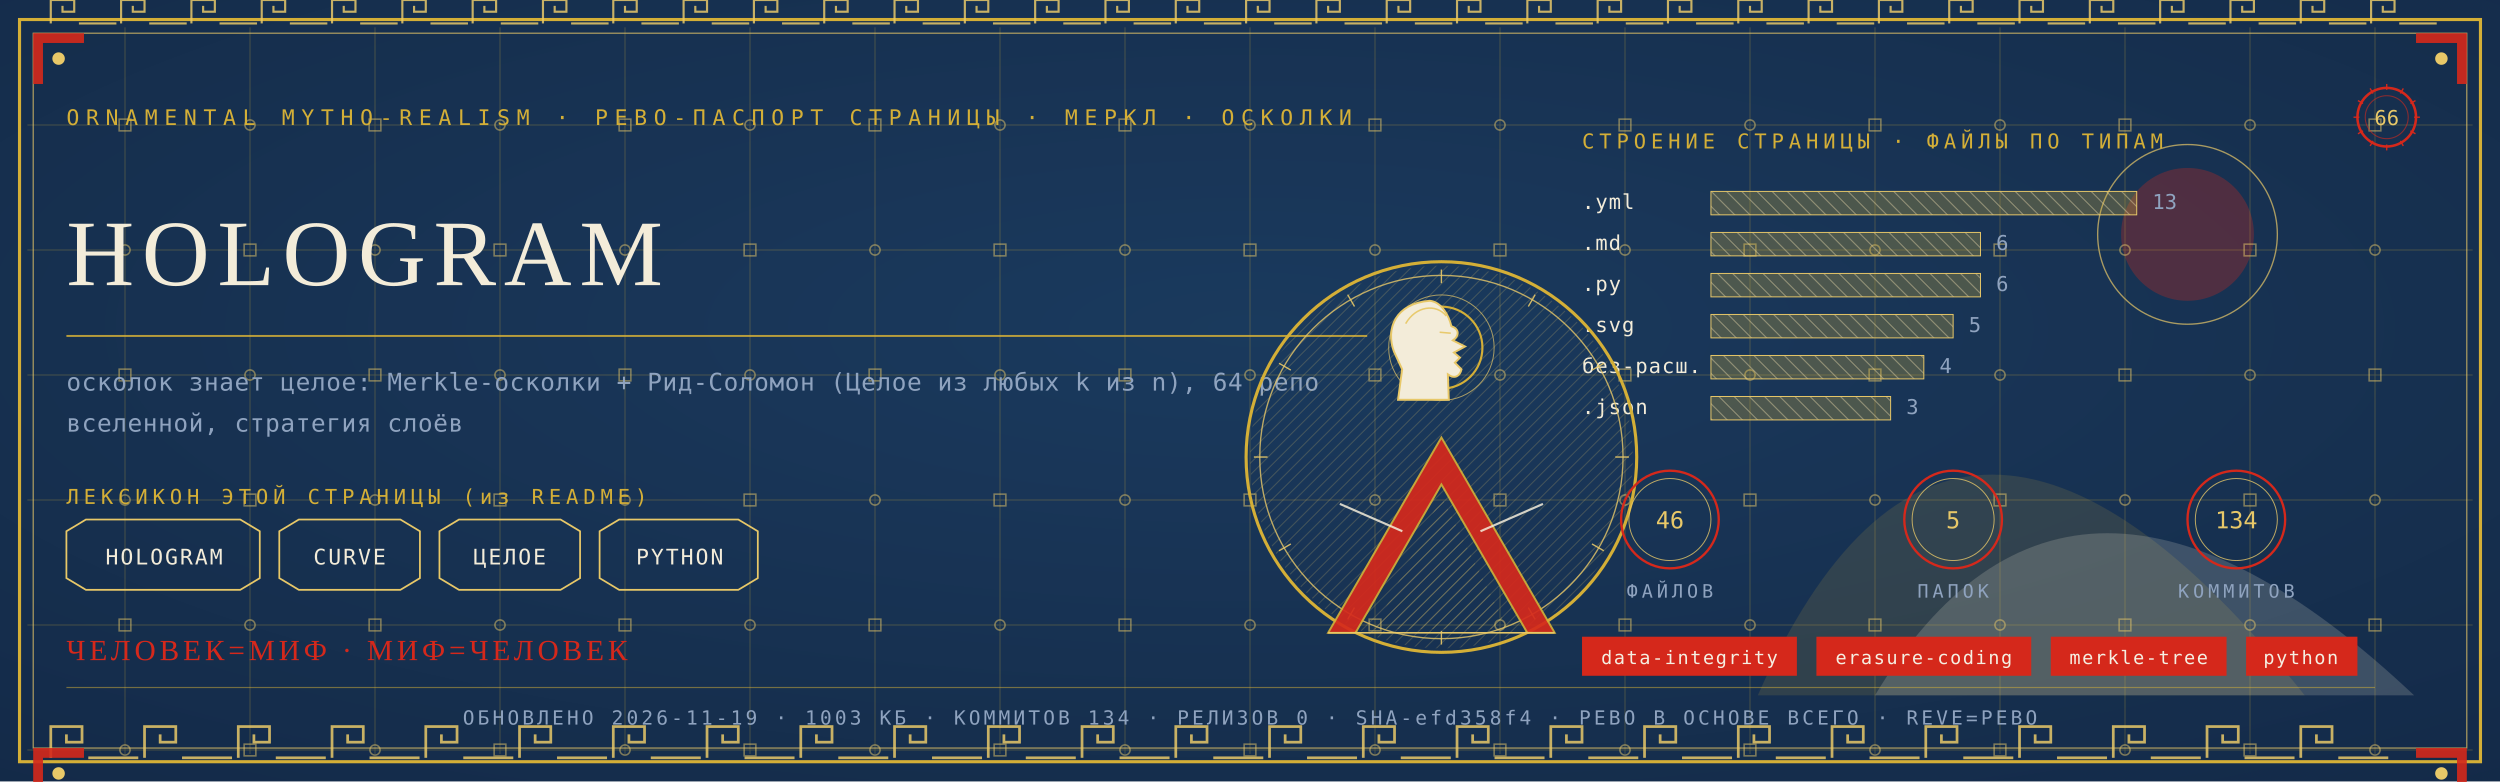
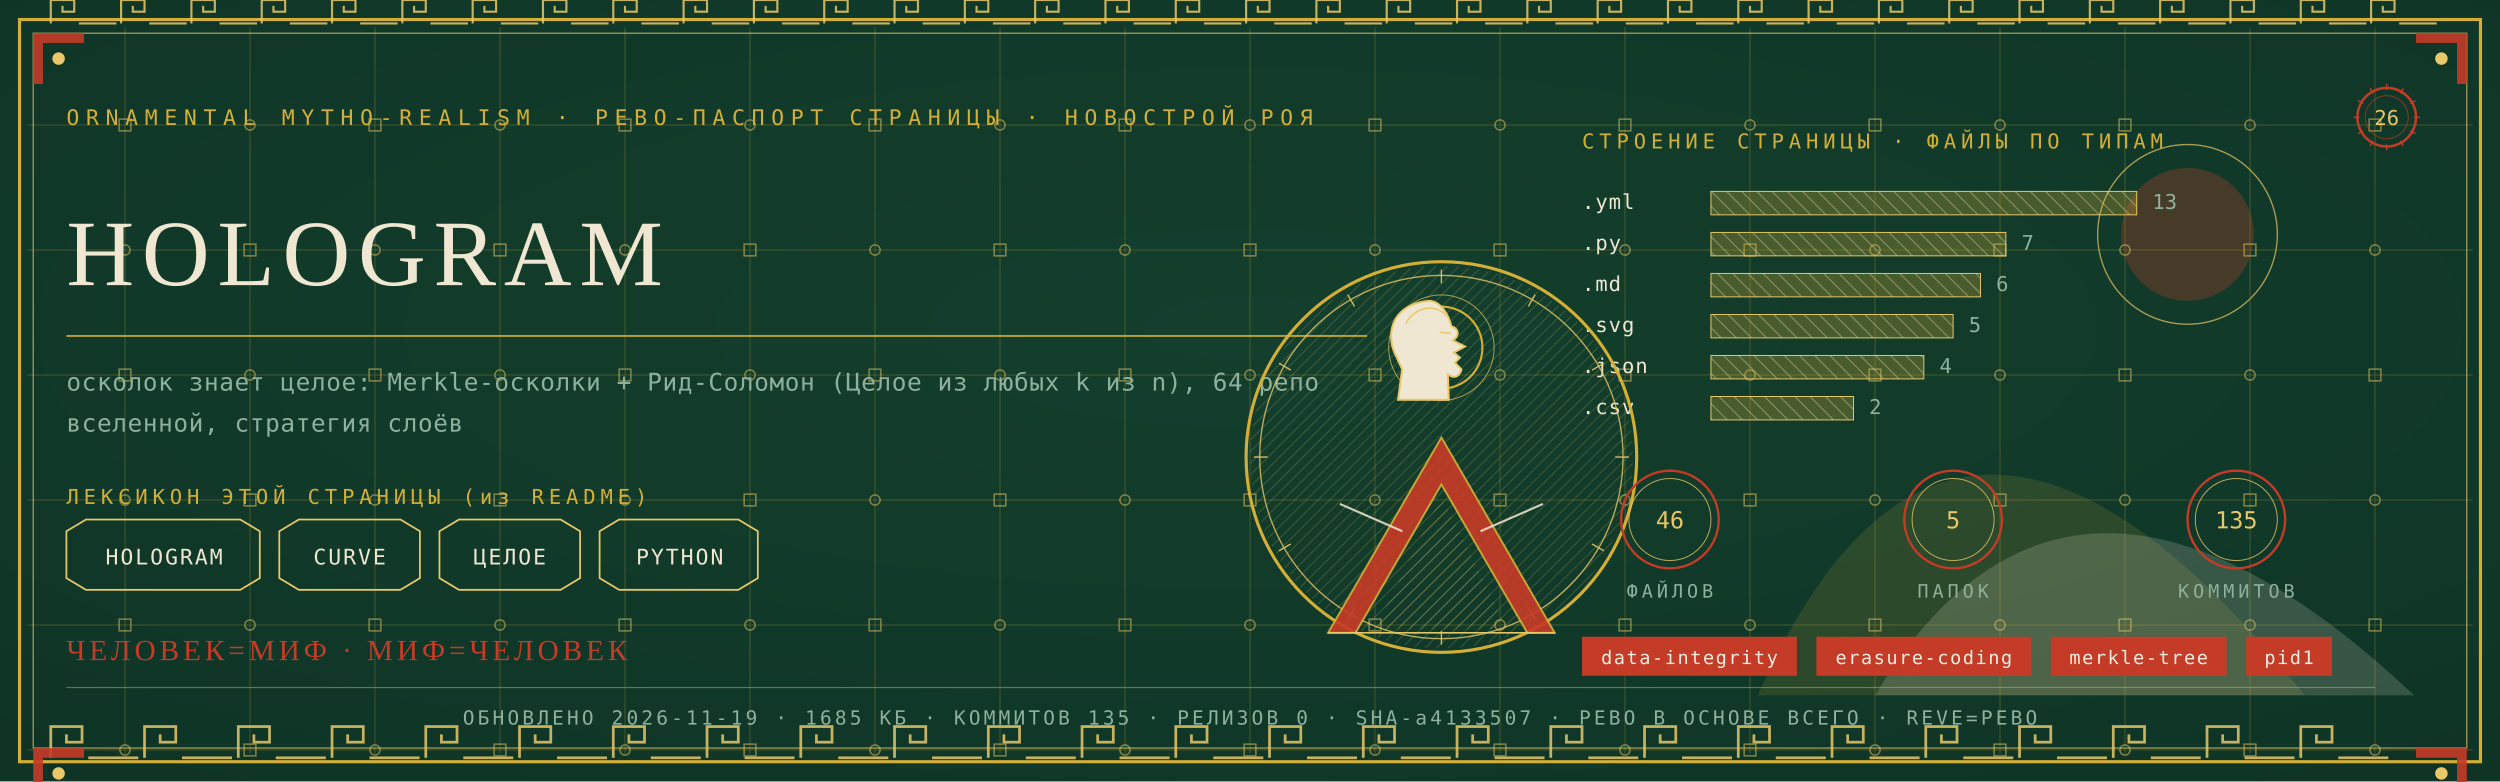
<svg xmlns="http://www.w3.org/2000/svg" viewBox="0 0 1280 400" width="1280" height="400">
  <defs>
-     <radialGradient id="rp66" cx="0.5" cy="0.42" r="1.1">
-       <stop offset="0" stop-color="#1B3B5F" />
-       <stop offset="1" stop-color="#10243E" />
+     <radialGradient id="rp26" cx="0.5" cy="0.42" r="1.1">
+       <stop offset="0" stop-color="#14402E" />
+       <stop offset="1" stop-color="#0C2E21" />
    </radialGradient>
    <pattern id="hatchm" width="4.2" height="4.2" patternUnits="userSpaceOnUse" patternTransform="rotate(45)">
      <rect width="4.2" height="4.2" fill="none" />
      <line x1="0" y1="0" x2="0" y2="4.2" stroke="#E8C868" stroke-width="0.5" />
    </pattern>
    <pattern id="hatchv" width="5.5" height="5.5" patternUnits="userSpaceOnUse" patternTransform="rotate(-45)">
      <rect width="5.5" height="5.5" fill="none" />
-       <line x1="0" y1="0" x2="0" y2="5.5" stroke="#F3ECD9" stroke-width="0.5" />
+       <line x1="0" y1="0" x2="0" y2="5.5" stroke="#EFE7D2" stroke-width="0.5" />
    </pattern>
  </defs>
-   <rect width="1280" height="400" fill="#10243E" />
-   <rect width="1280" height="400" fill="url(#rp66)" opacity="0.94" />
+   <rect width="1280" height="400" fill="#0C2E21" />
+   <rect width="1280" height="400" fill="url(#rp26)" opacity="0.94" />
  <path d="M 900 356 Q 1000 130 1180 356 Z" fill="#D4AF37" opacity="0.14" />
-   <path d="M 960 356 Q 1060 190 1236 356 Z" fill="#F3ECD9" opacity="0.18" />
-   <circle cx="1120" cy="120" r="34" fill="#D5281B" opacity="0.30" />
+   <path d="M 960 356 Q 1060 190 1236 356 Z" fill="#EFE7D2" opacity="0.18" />
+   <circle cx="1120" cy="120" r="34" fill="#C43B27" opacity="0.30" />
  <circle cx="1120" cy="120" r="46" fill="none" stroke="#E8C868" stroke-width="0.7" opacity="0.7" />
  <g stroke="#D4AF37" stroke-width="0.45" opacity="0.30">
    <line x1="64" y1="14" x2="64" y2="386" />
    <line x1="128" y1="14" x2="128" y2="386" />
    <line x1="192" y1="14" x2="192" y2="386" />
    <line x1="256" y1="14" x2="256" y2="386" />
    <line x1="320" y1="14" x2="320" y2="386" />
    <line x1="384" y1="14" x2="384" y2="386" />
    <line x1="448" y1="14" x2="448" y2="386" />
    <line x1="512" y1="14" x2="512" y2="386" />
    <line x1="576" y1="14" x2="576" y2="386" />
    <line x1="640" y1="14" x2="640" y2="386" />
    <line x1="704" y1="14" x2="704" y2="386" />
    <line x1="768" y1="14" x2="768" y2="386" />
    <line x1="832" y1="14" x2="832" y2="386" />
    <line x1="896" y1="14" x2="896" y2="386" />
    <line x1="960" y1="14" x2="960" y2="386" />
    <line x1="1024" y1="14" x2="1024" y2="386" />
    <line x1="1088" y1="14" x2="1088" y2="386" />
    <line x1="1152" y1="14" x2="1152" y2="386" />
    <line x1="1216" y1="14" x2="1216" y2="386" />
    <line x1="14" y1="64" x2="1266" y2="64" />
    <line x1="14" y1="128" x2="1266" y2="128" />
    <line x1="14" y1="192" x2="1266" y2="192" />
    <line x1="14" y1="256" x2="1266" y2="256" />
    <line x1="14" y1="320" x2="1266" y2="320" />
    <line x1="14" y1="384" x2="1266" y2="384" />
  </g>
  <g fill="none" stroke="#E8C868" stroke-width="0.8" opacity="0.5">
    <rect x="61" y="61" width="6" height="6" />
    <circle cx="64" cy="128" r="2.6" />
    <rect x="61" y="189" width="6" height="6" />
    <circle cx="64" cy="256" r="2.6" />
    <rect x="61" y="317" width="6" height="6" />
    <circle cx="64" cy="384" r="2.6" />
    <circle cx="128" cy="64" r="2.6" />
    <rect x="125" y="125" width="6" height="6" />
    <circle cx="128" cy="192" r="2.6" />
    <rect x="125" y="253" width="6" height="6" />
    <circle cx="128" cy="320" r="2.6" />
    <rect x="125" y="381" width="6" height="6" />
    <rect x="189" y="61" width="6" height="6" />
    <circle cx="192" cy="128" r="2.6" />
    <rect x="189" y="189" width="6" height="6" />
    <circle cx="192" cy="256" r="2.6" />
    <rect x="189" y="317" width="6" height="6" />
    <circle cx="192" cy="384" r="2.6" />
    <circle cx="256" cy="64" r="2.6" />
    <rect x="253" y="125" width="6" height="6" />
    <circle cx="256" cy="192" r="2.6" />
    <rect x="253" y="253" width="6" height="6" />
    <circle cx="256" cy="320" r="2.6" />
    <rect x="253" y="381" width="6" height="6" />
    <rect x="317" y="61" width="6" height="6" />
    <circle cx="320" cy="128" r="2.6" />
    <rect x="317" y="189" width="6" height="6" />
    <circle cx="320" cy="256" r="2.6" />
    <rect x="317" y="317" width="6" height="6" />
    <circle cx="320" cy="384" r="2.6" />
    <circle cx="384" cy="64" r="2.6" />
    <rect x="381" y="125" width="6" height="6" />
    <circle cx="384" cy="192" r="2.6" />
    <rect x="381" y="253" width="6" height="6" />
    <circle cx="384" cy="320" r="2.6" />
    <rect x="381" y="381" width="6" height="6" />
    <rect x="445" y="61" width="6" height="6" />
    <circle cx="448" cy="128" r="2.6" />
    <rect x="445" y="189" width="6" height="6" />
    <circle cx="448" cy="256" r="2.6" />
    <rect x="445" y="317" width="6" height="6" />
    <circle cx="448" cy="384" r="2.6" />
    <circle cx="512" cy="64" r="2.6" />
    <rect x="509" y="125" width="6" height="6" />
    <circle cx="512" cy="192" r="2.6" />
    <rect x="509" y="253" width="6" height="6" />
    <circle cx="512" cy="320" r="2.6" />
    <rect x="509" y="381" width="6" height="6" />
    <rect x="573" y="61" width="6" height="6" />
    <circle cx="576" cy="128" r="2.6" />
    <rect x="573" y="189" width="6" height="6" />
    <circle cx="576" cy="256" r="2.6" />
    <rect x="573" y="317" width="6" height="6" />
    <circle cx="576" cy="384" r="2.6" />
    <circle cx="640" cy="64" r="2.6" />
    <rect x="637" y="125" width="6" height="6" />
    <circle cx="640" cy="192" r="2.6" />
    <rect x="637" y="253" width="6" height="6" />
    <circle cx="640" cy="320" r="2.6" />
    <rect x="637" y="381" width="6" height="6" />
    <rect x="701" y="61" width="6" height="6" />
    <circle cx="704" cy="128" r="2.6" />
    <rect x="701" y="189" width="6" height="6" />
    <circle cx="704" cy="256" r="2.6" />
    <rect x="701" y="317" width="6" height="6" />
    <circle cx="704" cy="384" r="2.6" />
    <circle cx="768" cy="64" r="2.6" />
    <rect x="765" y="125" width="6" height="6" />
    <circle cx="768" cy="192" r="2.6" />
    <rect x="765" y="253" width="6" height="6" />
    <circle cx="768" cy="320" r="2.6" />
    <rect x="765" y="381" width="6" height="6" />
    <rect x="829" y="61" width="6" height="6" />
    <circle cx="832" cy="128" r="2.6" />
    <rect x="829" y="189" width="6" height="6" />
    <circle cx="832" cy="256" r="2.6" />
    <rect x="829" y="317" width="6" height="6" />
    <circle cx="832" cy="384" r="2.6" />
    <circle cx="896" cy="64" r="2.6" />
    <rect x="893" y="125" width="6" height="6" />
    <circle cx="896" cy="192" r="2.6" />
    <rect x="893" y="253" width="6" height="6" />
    <circle cx="896" cy="320" r="2.6" />
    <rect x="893" y="381" width="6" height="6" />
    <rect x="957" y="61" width="6" height="6" />
    <circle cx="960" cy="128" r="2.6" />
    <rect x="957" y="189" width="6" height="6" />
    <circle cx="960" cy="256" r="2.6" />
    <rect x="957" y="317" width="6" height="6" />
    <circle cx="960" cy="384" r="2.6" />
    <circle cx="1024" cy="64" r="2.6" />
    <rect x="1021" y="125" width="6" height="6" />
    <circle cx="1024" cy="192" r="2.6" />
    <rect x="1021" y="253" width="6" height="6" />
    <circle cx="1024" cy="320" r="2.6" />
    <rect x="1021" y="381" width="6" height="6" />
    <rect x="1085" y="61" width="6" height="6" />
    <circle cx="1088" cy="128" r="2.6" />
    <rect x="1085" y="189" width="6" height="6" />
    <circle cx="1088" cy="256" r="2.6" />
    <rect x="1085" y="317" width="6" height="6" />
    <circle cx="1088" cy="384" r="2.6" />
    <circle cx="1152" cy="64" r="2.6" />
    <rect x="1149" y="125" width="6" height="6" />
    <circle cx="1152" cy="192" r="2.6" />
    <rect x="1149" y="253" width="6" height="6" />
    <circle cx="1152" cy="320" r="2.6" />
    <rect x="1149" y="381" width="6" height="6" />
    <rect x="1213" y="61" width="6" height="6" />
    <circle cx="1216" cy="128" r="2.6" />
    <rect x="1213" y="189" width="6" height="6" />
    <circle cx="1216" cy="256" r="2.6" />
    <rect x="1213" y="317" width="6" height="6" />
    <circle cx="1216" cy="384" r="2.6" />
  </g>
  <rect x="10" y="10" width="1260" height="380" fill="none" stroke="#D4AF37" stroke-width="1.6" />
  <rect x="17" y="17" width="1246" height="366" fill="none" stroke="#E8C868" stroke-width="0.6" opacity="0.75" />
  <g fill="none" stroke="#E8C868" stroke-width="1.4" opacity="0.85">
    <path d="M 26 388 L 26 372 L 42 372 L 42 380.0 L 34.0 380.0 L 34.0 376.0" />
    <line x1="45.2" y1="388" x2="70.8" y2="388" />
    <path d="M 74 388 L 74 372 L 90 372 L 90 380.0 L 82.0 380.0 L 82.0 376.0" />
    <line x1="93.2" y1="388" x2="118.8" y2="388" />
    <path d="M 122 388 L 122 372 L 138 372 L 138 380.0 L 130.0 380.0 L 130.0 376.0" />
    <line x1="141.2" y1="388" x2="166.8" y2="388" />
    <path d="M 170 388 L 170 372 L 186 372 L 186 380.0 L 178.0 380.0 L 178.0 376.0" />
    <line x1="189.2" y1="388" x2="214.8" y2="388" />
    <path d="M 218 388 L 218 372 L 234 372 L 234 380.0 L 226.0 380.0 L 226.0 376.0" />
    <line x1="237.2" y1="388" x2="262.8" y2="388" />
    <path d="M 266 388 L 266 372 L 282 372 L 282 380.0 L 274.0 380.0 L 274.0 376.0" />
    <line x1="285.2" y1="388" x2="310.8" y2="388" />
    <path d="M 314 388 L 314 372 L 330 372 L 330 380.0 L 322.0 380.0 L 322.0 376.0" />
    <line x1="333.2" y1="388" x2="358.8" y2="388" />
    <path d="M 362 388 L 362 372 L 378 372 L 378 380.0 L 370.0 380.0 L 370.0 376.0" />
    <line x1="381.2" y1="388" x2="406.8" y2="388" />
    <path d="M 410 388 L 410 372 L 426 372 L 426 380.0 L 418.0 380.0 L 418.0 376.0" />
    <line x1="429.2" y1="388" x2="454.8" y2="388" />
    <path d="M 458 388 L 458 372 L 474 372 L 474 380.0 L 466.0 380.0 L 466.0 376.0" />
    <line x1="477.2" y1="388" x2="502.8" y2="388" />
    <path d="M 506 388 L 506 372 L 522 372 L 522 380.0 L 514.0 380.0 L 514.0 376.0" />
    <line x1="525.2" y1="388" x2="550.8" y2="388" />
    <path d="M 554 388 L 554 372 L 570 372 L 570 380.0 L 562.0 380.0 L 562.0 376.0" />
    <line x1="573.2" y1="388" x2="598.8" y2="388" />
    <path d="M 602 388 L 602 372 L 618 372 L 618 380.0 L 610.0 380.0 L 610.0 376.0" />
    <line x1="621.2" y1="388" x2="646.8" y2="388" />
    <path d="M 650 388 L 650 372 L 666 372 L 666 380.0 L 658.0 380.0 L 658.0 376.0" />
    <line x1="669.2" y1="388" x2="694.8" y2="388" />
    <path d="M 698 388 L 698 372 L 714 372 L 714 380.0 L 706.0 380.0 L 706.0 376.0" />
    <line x1="717.2" y1="388" x2="742.8" y2="388" />
    <path d="M 746 388 L 746 372 L 762 372 L 762 380.0 L 754.0 380.0 L 754.0 376.0" />
    <line x1="765.2" y1="388" x2="790.8" y2="388" />
    <path d="M 794 388 L 794 372 L 810 372 L 810 380.0 L 802.0 380.0 L 802.0 376.0" />
    <line x1="813.2" y1="388" x2="838.8" y2="388" />
    <path d="M 842 388 L 842 372 L 858 372 L 858 380.0 L 850.0 380.0 L 850.0 376.0" />
    <line x1="861.2" y1="388" x2="886.8" y2="388" />
    <path d="M 890 388 L 890 372 L 906 372 L 906 380.0 L 898.0 380.0 L 898.0 376.0" />
    <line x1="909.2" y1="388" x2="934.8" y2="388" />
    <path d="M 938 388 L 938 372 L 954 372 L 954 380.0 L 946.0 380.0 L 946.0 376.0" />
    <line x1="957.2" y1="388" x2="982.8" y2="388" />
    <path d="M 986 388 L 986 372 L 1002 372 L 1002 380.0 L 994.0 380.0 L 994.0 376.0" />
    <line x1="1005.2" y1="388" x2="1030.8" y2="388" />
    <path d="M 1034 388 L 1034 372 L 1050 372 L 1050 380.0 L 1042.0 380.0 L 1042.0 376.0" />
    <line x1="1053.2" y1="388" x2="1078.8" y2="388" />
    <path d="M 1082 388 L 1082 372 L 1098 372 L 1098 380.0 L 1090.0 380.0 L 1090.0 376.0" />
    <line x1="1101.2" y1="388" x2="1126.8" y2="388" />
    <path d="M 1130 388 L 1130 372 L 1146 372 L 1146 380.0 L 1138.0 380.0 L 1138.0 376.0" />
    <line x1="1149.2" y1="388" x2="1174.8" y2="388" />
    <path d="M 1178 388 L 1178 372 L 1194 372 L 1194 380.0 L 1186.0 380.0 L 1186.0 376.0" />
    <line x1="1197.2" y1="388" x2="1222.8" y2="388" />
  </g>
  <g fill="none" stroke="#E8C868" stroke-width="1.1" opacity="0.85">
    <path d="M 26 12 L 26 0 L 38 0 L 38 6.0 L 32.0 6.0 L 32.0 3.0" />
    <line x1="40.4" y1="12" x2="59.6" y2="12" />
    <path d="M 62 12 L 62 0 L 74 0 L 74 6.0 L 68.0 6.0 L 68.0 3.0" />
    <line x1="76.4" y1="12" x2="95.6" y2="12" />
    <path d="M 98 12 L 98 0 L 110 0 L 110 6.0 L 104.0 6.0 L 104.0 3.0" />
    <line x1="112.4" y1="12" x2="131.6" y2="12" />
    <path d="M 134 12 L 134 0 L 146 0 L 146 6.0 L 140.0 6.0 L 140.0 3.0" />
    <line x1="148.4" y1="12" x2="167.6" y2="12" />
    <path d="M 170 12 L 170 0 L 182 0 L 182 6.0 L 176.0 6.0 L 176.0 3.0" />
    <line x1="184.4" y1="12" x2="203.6" y2="12" />
    <path d="M 206 12 L 206 0 L 218 0 L 218 6.0 L 212.0 6.0 L 212.0 3.0" />
    <line x1="220.4" y1="12" x2="239.6" y2="12" />
    <path d="M 242 12 L 242 0 L 254 0 L 254 6.0 L 248.0 6.0 L 248.0 3.0" />
    <line x1="256.4" y1="12" x2="275.6" y2="12" />
    <path d="M 278 12 L 278 0 L 290 0 L 290 6.0 L 284.0 6.0 L 284.0 3.0" />
    <line x1="292.4" y1="12" x2="311.6" y2="12" />
    <path d="M 314 12 L 314 0 L 326 0 L 326 6.0 L 320.0 6.0 L 320.0 3.0" />
    <line x1="328.4" y1="12" x2="347.6" y2="12" />
    <path d="M 350 12 L 350 0 L 362 0 L 362 6.0 L 356.0 6.0 L 356.0 3.0" />
    <line x1="364.4" y1="12" x2="383.6" y2="12" />
    <path d="M 386 12 L 386 0 L 398 0 L 398 6.0 L 392.0 6.0 L 392.0 3.0" />
    <line x1="400.4" y1="12" x2="419.6" y2="12" />
    <path d="M 422 12 L 422 0 L 434 0 L 434 6.0 L 428.0 6.0 L 428.0 3.0" />
    <line x1="436.4" y1="12" x2="455.6" y2="12" />
    <path d="M 458 12 L 458 0 L 470 0 L 470 6.0 L 464.0 6.0 L 464.0 3.0" />
    <line x1="472.4" y1="12" x2="491.6" y2="12" />
    <path d="M 494 12 L 494 0 L 506 0 L 506 6.0 L 500.0 6.0 L 500.0 3.0" />
    <line x1="508.4" y1="12" x2="527.6" y2="12" />
    <path d="M 530 12 L 530 0 L 542 0 L 542 6.0 L 536.0 6.0 L 536.0 3.0" />
    <line x1="544.4" y1="12" x2="563.6" y2="12" />
    <path d="M 566 12 L 566 0 L 578 0 L 578 6.0 L 572.0 6.0 L 572.0 3.0" />
    <line x1="580.4" y1="12" x2="599.6" y2="12" />
    <path d="M 602 12 L 602 0 L 614 0 L 614 6.0 L 608.0 6.0 L 608.0 3.0" />
    <line x1="616.4" y1="12" x2="635.6" y2="12" />
    <path d="M 638 12 L 638 0 L 650 0 L 650 6.0 L 644.0 6.0 L 644.0 3.0" />
    <line x1="652.4" y1="12" x2="671.6" y2="12" />
    <path d="M 674 12 L 674 0 L 686 0 L 686 6.0 L 680.0 6.0 L 680.0 3.0" />
    <line x1="688.4" y1="12" x2="707.6" y2="12" />
    <path d="M 710 12 L 710 0 L 722 0 L 722 6.0 L 716.0 6.0 L 716.0 3.0" />
    <line x1="724.4" y1="12" x2="743.6" y2="12" />
    <path d="M 746 12 L 746 0 L 758 0 L 758 6.0 L 752.0 6.0 L 752.0 3.0" />
    <line x1="760.4" y1="12" x2="779.6" y2="12" />
    <path d="M 782 12 L 782 0 L 794 0 L 794 6.0 L 788.0 6.0 L 788.0 3.0" />
    <line x1="796.4" y1="12" x2="815.6" y2="12" />
    <path d="M 818 12 L 818 0 L 830 0 L 830 6.0 L 824.0 6.0 L 824.0 3.0" />
    <line x1="832.4" y1="12" x2="851.6" y2="12" />
    <path d="M 854 12 L 854 0 L 866 0 L 866 6.0 L 860.0 6.0 L 860.0 3.0" />
    <line x1="868.4" y1="12" x2="887.6" y2="12" />
    <path d="M 890 12 L 890 0 L 902 0 L 902 6.0 L 896.0 6.0 L 896.0 3.0" />
    <line x1="904.4" y1="12" x2="923.6" y2="12" />
    <path d="M 926 12 L 926 0 L 938 0 L 938 6.0 L 932.0 6.0 L 932.0 3.0" />
    <line x1="940.4" y1="12" x2="959.6" y2="12" />
    <path d="M 962 12 L 962 0 L 974 0 L 974 6.0 L 968.0 6.0 L 968.0 3.0" />
    <line x1="976.4" y1="12" x2="995.6" y2="12" />
    <path d="M 998 12 L 998 0 L 1010 0 L 1010 6.0 L 1004.0 6.0 L 1004.0 3.0" />
    <line x1="1012.4" y1="12" x2="1031.6" y2="12" />
    <path d="M 1034 12 L 1034 0 L 1046 0 L 1046 6.0 L 1040.0 6.0 L 1040.0 3.0" />
    <line x1="1048.4" y1="12" x2="1067.6" y2="12" />
    <path d="M 1070 12 L 1070 0 L 1082 0 L 1082 6.0 L 1076.0 6.0 L 1076.0 3.0" />
    <line x1="1084.4" y1="12" x2="1103.6" y2="12" />
    <path d="M 1106 12 L 1106 0 L 1118 0 L 1118 6.0 L 1112.0 6.0 L 1112.0 3.0" />
    <line x1="1120.4" y1="12" x2="1139.6" y2="12" />
    <path d="M 1142 12 L 1142 0 L 1154 0 L 1154 6.0 L 1148.0 6.0 L 1148.0 3.0" />
    <line x1="1156.4" y1="12" x2="1175.6" y2="12" />
    <path d="M 1178 12 L 1178 0 L 1190 0 L 1190 6.0 L 1184.0 6.0 L 1184.0 3.0" />
    <line x1="1192.4" y1="12" x2="1211.6" y2="12" />
    <path d="M 1214 12 L 1214 0 L 1226 0 L 1226 6.0 L 1220.0 6.0 L 1220.0 3.0" />
    <line x1="1228.4" y1="12" x2="1247.6" y2="12" />
  </g>
  <g transform="translate(17,17) scale(1,1)">
-     <path d="M 0 0 L 26 0 L 26 5 L 5 5 L 5 26 L 0 26 Z" fill="#D5281B" opacity="0.9" />
+     <path d="M 0 0 L 26 0 L 26 5 L 5 5 L 5 26 L 0 26 Z" fill="#C43B27" opacity="0.9" />
    <circle cx="13" cy="13" r="3.2" fill="#E8C868" />
  </g>
  <g transform="translate(1263,17) scale(-1,1)">
-     <path d="M 0 0 L 26 0 L 26 5 L 5 5 L 5 26 L 0 26 Z" fill="#D5281B" opacity="0.9" />
+     <path d="M 0 0 L 26 0 L 26 5 L 5 5 L 5 26 L 0 26 Z" fill="#C43B27" opacity="0.9" />
    <circle cx="13" cy="13" r="3.2" fill="#E8C868" />
  </g>
  <g transform="translate(17,383) scale(1,1)">
-     <path d="M 0 0 L 26 0 L 26 5 L 5 5 L 5 26 L 0 26 Z" fill="#D5281B" opacity="0.9" />
+     <path d="M 0 0 L 26 0 L 26 5 L 5 5 L 5 26 L 0 26 Z" fill="#C43B27" opacity="0.9" />
    <circle cx="13" cy="13" r="3.2" fill="#E8C868" />
  </g>
  <g transform="translate(1263,383) scale(-1,1)">
-     <path d="M 0 0 L 26 0 L 26 5 L 5 5 L 5 26 L 0 26 Z" fill="#D5281B" opacity="0.9" />
+     <path d="M 0 0 L 26 0 L 26 5 L 5 5 L 5 26 L 0 26 Z" fill="#C43B27" opacity="0.9" />
    <circle cx="13" cy="13" r="3.2" fill="#E8C868" />
  </g>
-   <text x="34" y="64" font-family="'Cascadia Mono', ui-monospace, Consolas, monospace" font-size="11" fill="#D4AF37" letter-spacing="3.4">ORNAMENTAL MYTHO-REALISM · РЕВО-ПАСПОРТ СТРАНИЦЫ · МЕРКЛ · ОСКОЛКИ</text>
+   <text x="34" y="64" font-family="'Cascadia Mono', ui-monospace, Consolas, monospace" font-size="11" fill="#D4AF37" letter-spacing="3.4">ORNAMENTAL MYTHO-REALISM · РЕВО-ПАСПОРТ СТРАНИЦЫ · НОВОСТРОЙ РОЯ</text>
  <g transform="translate(1222,60)">
-     <circle r="15" fill="none" stroke="#D5281B" stroke-width="1.3" />
-     <circle r="11" fill="none" stroke="#D5281B" stroke-width="0.55" opacity="0.6" />
-     <text y="4" text-anchor="middle" font-family="'Cascadia Mono', ui-monospace, Consolas, monospace" font-size="10.5" fill="#E8C868">66</text>
-     <g stroke="#D5281B" stroke-width="0.7">
+     <circle r="15" fill="none" stroke="#C43B27" stroke-width="1.3" />
+     <circle r="11" fill="none" stroke="#C43B27" stroke-width="0.55" opacity="0.6" />
+     <text y="4" text-anchor="middle" font-family="'Cascadia Mono', ui-monospace, Consolas, monospace" font-size="10.5" fill="#E8C868">26</text>
+     <g stroke="#C43B27" stroke-width="0.7">
      <line x1="0" y1="-17" x2="0" y2="-14" transform="rotate(0)" />
      <line x1="0" y1="-17" x2="0" y2="-14" transform="rotate(30)" />
      <line x1="0" y1="-17" x2="0" y2="-14" transform="rotate(60)" />
      <line x1="0" y1="-17" x2="0" y2="-14" transform="rotate(90)" />
      <line x1="0" y1="-17" x2="0" y2="-14" transform="rotate(120)" />
      <line x1="0" y1="-17" x2="0" y2="-14" transform="rotate(150)" />
      <line x1="0" y1="-17" x2="0" y2="-14" transform="rotate(180)" />
      <line x1="0" y1="-17" x2="0" y2="-14" transform="rotate(210)" />
      <line x1="0" y1="-17" x2="0" y2="-14" transform="rotate(240)" />
      <line x1="0" y1="-17" x2="0" y2="-14" transform="rotate(270)" />
      <line x1="0" y1="-17" x2="0" y2="-14" transform="rotate(300)" />
      <line x1="0" y1="-17" x2="0" y2="-14" transform="rotate(330)" />
    </g>
  </g>
-   <text x="34" y="146" font-family="Georgia, 'Times New Roman', serif" font-size="48.0" fill="#F3ECD9" letter-spacing="4">HOLOGRAM</text>
+   <text x="34" y="146" font-family="Georgia, 'Times New Roman', serif" font-size="48.0" fill="#EFE7D2" letter-spacing="4">HOLOGRAM</text>
  <line x1="34" y1="172" x2="700" y2="172" stroke="#D4AF37" stroke-width="1" opacity="0.85" />
-   <text x="34" y="200" font-family="'Cascadia Mono', ui-monospace, Consolas, monospace" font-size="12.5" fill="#8FA3BF" letter-spacing="0.3">осколок знает целое: Merkle-осколки + Рид-Соломон (Целое из любых k из n), 64 репо</text>
-   <text x="34" y="221" font-family="'Cascadia Mono', ui-monospace, Consolas, monospace" font-size="12.5" fill="#8FA3BF" letter-spacing="0.3">вселенной, стратегия слоёв</text>
+   <text x="34" y="200" font-family="'Cascadia Mono', ui-monospace, Consolas, monospace" font-size="12.5" fill="#8FB09C" letter-spacing="0.3">осколок знает целое: Merkle-осколки + Рид-Соломон (Целое из любых k из n), 64 репо</text>
+   <text x="34" y="221" font-family="'Cascadia Mono', ui-monospace, Consolas, monospace" font-size="12.5" fill="#8FB09C" letter-spacing="0.3">вселенной, стратегия слоёв</text>
  <text x="34" y="258" font-family="'Cascadia Mono', ui-monospace, Consolas, monospace" font-size="10.5" fill="#D4AF37" letter-spacing="2.5">ЛЕКСИКОН ЭТОЙ СТРАНИЦЫ (из README)</text>
  <path d="M 34 272 L 44 266 L 123 266 L 133 272 L 133 296 L 123 302 L 44 302 L 34 296 Z" fill="none" stroke="#E8C868" stroke-width="0.9" />
-   <text x="84" y="289" text-anchor="middle" font-family="'Cascadia Mono', ui-monospace, Consolas, monospace" font-size="11" fill="#F3ECD9" letter-spacing="1">HOLOGRAM</text>
+   <text x="84" y="289" text-anchor="middle" font-family="'Cascadia Mono', ui-monospace, Consolas, monospace" font-size="11" fill="#EFE7D2" letter-spacing="1">HOLOGRAM</text>
  <path d="M 143 272 L 153 266 L 205 266 L 215 272 L 215 296 L 205 302 L 153 302 L 143 296 Z" fill="none" stroke="#E8C868" stroke-width="0.9" />
-   <text x="179" y="289" text-anchor="middle" font-family="'Cascadia Mono', ui-monospace, Consolas, monospace" font-size="11" fill="#F3ECD9" letter-spacing="1">CURVE</text>
+   <text x="179" y="289" text-anchor="middle" font-family="'Cascadia Mono', ui-monospace, Consolas, monospace" font-size="11" fill="#EFE7D2" letter-spacing="1">CURVE</text>
  <path d="M 225 272 L 235 266 L 287 266 L 297 272 L 297 296 L 287 302 L 235 302 L 225 296 Z" fill="none" stroke="#E8C868" stroke-width="0.9" />
-   <text x="261" y="289" text-anchor="middle" font-family="'Cascadia Mono', ui-monospace, Consolas, monospace" font-size="11" fill="#F3ECD9" letter-spacing="1">ЦЕЛОЕ</text>
+   <text x="261" y="289" text-anchor="middle" font-family="'Cascadia Mono', ui-monospace, Consolas, monospace" font-size="11" fill="#EFE7D2" letter-spacing="1">ЦЕЛОЕ</text>
  <path d="M 307 272 L 317 266 L 378 266 L 388 272 L 388 296 L 378 302 L 317 302 L 307 296 Z" fill="none" stroke="#E8C868" stroke-width="0.9" />
-   <text x="348" y="289" text-anchor="middle" font-family="'Cascadia Mono', ui-monospace, Consolas, monospace" font-size="11" fill="#F3ECD9" letter-spacing="1">PYTHON</text>
+   <text x="348" y="289" text-anchor="middle" font-family="'Cascadia Mono', ui-monospace, Consolas, monospace" font-size="11" fill="#EFE7D2" letter-spacing="1">PYTHON</text>
  <text x="810" y="76" font-family="'Cascadia Mono', ui-monospace, Consolas, monospace" font-size="10.5" fill="#D4AF37" letter-spacing="2.5">СТРОЕНИЕ СТРАНИЦЫ · ФАЙЛЫ ПО ТИПАМ</text>
-   <text x="810" y="107" font-family="'Cascadia Mono', ui-monospace, Consolas, monospace" font-size="10.5" fill="#F3ECD9" letter-spacing="0.5">.yml</text>
+   <text x="810" y="107" font-family="'Cascadia Mono', ui-monospace, Consolas, monospace" font-size="10.5" fill="#EFE7D2" letter-spacing="0.5">.yml</text>
  <rect x="876" y="98" width="218" height="12" fill="url(#hatchv)" opacity="0.9" />
  <rect x="876" y="98" width="218" height="12" fill="#D4AF37" opacity="0.28" />
  <rect x="876" y="98" width="218" height="12" fill="none" stroke="#E8C868" stroke-width="0.5" />
-   <text x="1102" y="107" font-family="'Cascadia Mono', ui-monospace, Consolas, monospace" font-size="10.5" fill="#8FA3BF">13</text>
-   <text x="810" y="128" font-family="'Cascadia Mono', ui-monospace, Consolas, monospace" font-size="10.5" fill="#F3ECD9" letter-spacing="0.5">.md</text>
-   <rect x="876" y="119" width="138" height="12" fill="url(#hatchv)" opacity="0.9" />
-   <rect x="876" y="119" width="138" height="12" fill="#D4AF37" opacity="0.28" />
-   <rect x="876" y="119" width="138" height="12" fill="none" stroke="#E8C868" stroke-width="0.5" />
-   <text x="1022" y="128" font-family="'Cascadia Mono', ui-monospace, Consolas, monospace" font-size="10.5" fill="#8FA3BF">6</text>
-   <text x="810" y="149" font-family="'Cascadia Mono', ui-monospace, Consolas, monospace" font-size="10.5" fill="#F3ECD9" letter-spacing="0.5">.py</text>
+   <text x="1102" y="107" font-family="'Cascadia Mono', ui-monospace, Consolas, monospace" font-size="10.5" fill="#8FB09C">13</text>
+   <text x="810" y="128" font-family="'Cascadia Mono', ui-monospace, Consolas, monospace" font-size="10.5" fill="#EFE7D2" letter-spacing="0.5">.py</text>
+   <rect x="876" y="119" width="151" height="12" fill="url(#hatchv)" opacity="0.9" />
+   <rect x="876" y="119" width="151" height="12" fill="#D4AF37" opacity="0.28" />
+   <rect x="876" y="119" width="151" height="12" fill="none" stroke="#E8C868" stroke-width="0.5" />
+   <text x="1035" y="128" font-family="'Cascadia Mono', ui-monospace, Consolas, monospace" font-size="10.5" fill="#8FB09C">7</text>
+   <text x="810" y="149" font-family="'Cascadia Mono', ui-monospace, Consolas, monospace" font-size="10.5" fill="#EFE7D2" letter-spacing="0.5">.md</text>
  <rect x="876" y="140" width="138" height="12" fill="url(#hatchv)" opacity="0.9" />
  <rect x="876" y="140" width="138" height="12" fill="#D4AF37" opacity="0.28" />
  <rect x="876" y="140" width="138" height="12" fill="none" stroke="#E8C868" stroke-width="0.5" />
-   <text x="1022" y="149" font-family="'Cascadia Mono', ui-monospace, Consolas, monospace" font-size="10.5" fill="#8FA3BF">6</text>
-   <text x="810" y="170" font-family="'Cascadia Mono', ui-monospace, Consolas, monospace" font-size="10.5" fill="#F3ECD9" letter-spacing="0.5">.svg</text>
+   <text x="1022" y="149" font-family="'Cascadia Mono', ui-monospace, Consolas, monospace" font-size="10.5" fill="#8FB09C">6</text>
+   <text x="810" y="170" font-family="'Cascadia Mono', ui-monospace, Consolas, monospace" font-size="10.5" fill="#EFE7D2" letter-spacing="0.5">.svg</text>
  <rect x="876" y="161" width="124" height="12" fill="url(#hatchv)" opacity="0.9" />
  <rect x="876" y="161" width="124" height="12" fill="#D4AF37" opacity="0.28" />
  <rect x="876" y="161" width="124" height="12" fill="none" stroke="#E8C868" stroke-width="0.5" />
-   <text x="1008" y="170" font-family="'Cascadia Mono', ui-monospace, Consolas, monospace" font-size="10.5" fill="#8FA3BF">5</text>
-   <text x="810" y="191" font-family="'Cascadia Mono', ui-monospace, Consolas, monospace" font-size="10.5" fill="#F3ECD9" letter-spacing="0.5">без-расш.</text>
+   <text x="1008" y="170" font-family="'Cascadia Mono', ui-monospace, Consolas, monospace" font-size="10.5" fill="#8FB09C">5</text>
+   <text x="810" y="191" font-family="'Cascadia Mono', ui-monospace, Consolas, monospace" font-size="10.5" fill="#EFE7D2" letter-spacing="0.5">.json</text>
  <rect x="876" y="182" width="109" height="12" fill="url(#hatchv)" opacity="0.9" />
  <rect x="876" y="182" width="109" height="12" fill="#D4AF37" opacity="0.28" />
  <rect x="876" y="182" width="109" height="12" fill="none" stroke="#E8C868" stroke-width="0.5" />
-   <text x="993" y="191" font-family="'Cascadia Mono', ui-monospace, Consolas, monospace" font-size="10.5" fill="#8FA3BF">4</text>
-   <text x="810" y="212" font-family="'Cascadia Mono', ui-monospace, Consolas, monospace" font-size="10.5" fill="#F3ECD9" letter-spacing="0.5">.json</text>
-   <rect x="876" y="203" width="92" height="12" fill="url(#hatchv)" opacity="0.9" />
-   <rect x="876" y="203" width="92" height="12" fill="#D4AF37" opacity="0.28" />
-   <rect x="876" y="203" width="92" height="12" fill="none" stroke="#E8C868" stroke-width="0.5" />
-   <text x="976" y="212" font-family="'Cascadia Mono', ui-monospace, Consolas, monospace" font-size="10.5" fill="#8FA3BF">3</text>
+   <text x="993" y="191" font-family="'Cascadia Mono', ui-monospace, Consolas, monospace" font-size="10.5" fill="#8FB09C">4</text>
+   <text x="810" y="212" font-family="'Cascadia Mono', ui-monospace, Consolas, monospace" font-size="10.5" fill="#EFE7D2" letter-spacing="0.5">.csv</text>
+   <rect x="876" y="203" width="73" height="12" fill="url(#hatchv)" opacity="0.9" />
+   <rect x="876" y="203" width="73" height="12" fill="#D4AF37" opacity="0.28" />
+   <rect x="876" y="203" width="73" height="12" fill="none" stroke="#E8C868" stroke-width="0.5" />
+   <text x="957" y="212" font-family="'Cascadia Mono', ui-monospace, Consolas, monospace" font-size="10.5" fill="#8FB09C">2</text>
  <g transform="translate(738,234)">
    <circle r="100" fill="none" stroke="#D4AF37" stroke-width="1.6" />
    <circle r="93" fill="none" stroke="#E8C868" stroke-width="0.7" opacity="0.8" />
    <circle r="98" fill="url(#hatchm)" opacity="0.4" />
    <g stroke="#E8C868" stroke-width="0.7" opacity="0.9">
      <line x1="0" y1="-96" x2="0" y2="-89" transform="rotate(0)" />
      <line x1="0" y1="-96" x2="0" y2="-89" transform="rotate(30)" />
      <line x1="0" y1="-96" x2="0" y2="-89" transform="rotate(60)" />
      <line x1="0" y1="-96" x2="0" y2="-89" transform="rotate(90)" />
      <line x1="0" y1="-96" x2="0" y2="-89" transform="rotate(120)" />
      <line x1="0" y1="-96" x2="0" y2="-89" transform="rotate(150)" />
      <line x1="0" y1="-96" x2="0" y2="-89" transform="rotate(180)" />
      <line x1="0" y1="-96" x2="0" y2="-89" transform="rotate(210)" />
      <line x1="0" y1="-96" x2="0" y2="-89" transform="rotate(240)" />
      <line x1="0" y1="-96" x2="0" y2="-89" transform="rotate(270)" />
      <line x1="0" y1="-96" x2="0" y2="-89" transform="rotate(300)" />
      <line x1="0" y1="-96" x2="0" y2="-89" transform="rotate(330)" />
    </g>
    <circle cy="-56" r="21" fill="none" stroke="#D4AF37" stroke-width="1.1" />
    <circle cy="-56" r="27" fill="none" stroke="#E8C868" stroke-width="0.5" opacity="0.7" />
-     <path d="M -6.0 -80.0 C -23.5 -78.7 -28.7 -65.7 -24.3 -54.0 L -20.1 -44.9 L -22.2 -29.3 L 3.8 -29.3 L 3.3 -42.3 C 6.9 -39.7 9.5 -41.5 10.3 -44.9 L 6.9 -48.3 L 9.5 -50.9 L 6.4 -53.5 L 12.1 -56.6 L 5.9 -59.7 C 9.5 -62.3 9.0 -65.7 5.1 -67.0 C 3.8 -72.7 -0.1 -79.5 -6.0 -80.0 Z" fill="#F3ECD9" stroke="#E8C868" stroke-width="1.0" />
+     <path d="M -6.0 -80.0 C -23.5 -78.7 -28.7 -65.7 -24.3 -54.0 L -20.1 -44.9 L -22.2 -29.3 L 3.8 -29.3 L 3.3 -42.3 C 6.9 -39.7 9.5 -41.5 10.3 -44.9 L 6.9 -48.3 L 9.5 -50.9 L 6.4 -53.5 L 12.1 -56.6 L 5.9 -59.7 C 9.5 -62.3 9.0 -65.7 5.1 -67.0 C 3.8 -72.7 -0.1 -79.5 -6.0 -80.0 Z" fill="#EFE7D2" stroke="#E8C868" stroke-width="1.0" />
    <g fill="none" stroke="#E8C868" stroke-width="0.8" opacity="0.95">
      <path d="M -18.3 -68.3 C -13.1 -77.4 -2.7 -78.7 2.5 -72.2" />
      <path d="M -0.9 -63.9 L 4.8 -63.4" />
    </g>
-     <path d="M -58.0 90.0 L 0 -10.0 L 58.0 90.0 L 44.0 90.0 L 0 14.0 L -44.0 90.0 Z" fill="#D5281B" opacity="0.92" stroke="#D4AF37" stroke-width="1.0" />
+     <path d="M -58.0 90.0 L 0 -10.0 L 58.0 90.0 L 44.0 90.0 L 0 14.0 L -44.0 90.0 Z" fill="#C43B27" opacity="0.92" stroke="#D4AF37" stroke-width="1.0" />
    <path d="M -34.0 88.0 L 0 20.0 L 34.0 88.0" fill="url(#hatchm)" opacity="0.5" stroke="none" />
    <path d="M -58.0 90.0 L 58.0 90.0" fill="none" stroke="#E8C868" stroke-width="0.8" />
-     <path d="M -52.0 24.0 L -20.0 38.0" fill="none" stroke="#F3ECD9" stroke-width="1.1" opacity="0.85" />
-     <path d="M 52.0 24.0 L 20.0 38.0" fill="none" stroke="#F3ECD9" stroke-width="1.1" opacity="0.85" />
+     <path d="M -52.0 24.0 L -20.0 38.0" fill="none" stroke="#EFE7D2" stroke-width="1.1" opacity="0.85" />
+     <path d="M 52.0 24.0 L 20.0 38.0" fill="none" stroke="#EFE7D2" stroke-width="1.1" opacity="0.85" />
  </g>
  <g transform="translate(855,266)">
-     <circle r="25" fill="none" stroke="#D5281B" stroke-width="1.2" />
+     <circle r="25" fill="none" stroke="#C43B27" stroke-width="1.2" />
    <circle r="21" fill="none" stroke="#E8C868" stroke-width="0.5" opacity="0.8" />
    <text y="4.5" text-anchor="middle" font-family="'Cascadia Mono', ui-monospace, Consolas, monospace" font-size="12" fill="#E8C868">46</text>
-     <text y="40" text-anchor="middle" font-family="'Cascadia Mono', ui-monospace, Consolas, monospace" font-size="9.5" fill="#8FA3BF" letter-spacing="2">ФАЙЛОВ</text>
+     <text y="40" text-anchor="middle" font-family="'Cascadia Mono', ui-monospace, Consolas, monospace" font-size="9.5" fill="#8FB09C" letter-spacing="2">ФАЙЛОВ</text>
  </g>
  <g transform="translate(1000,266)">
-     <circle r="25" fill="none" stroke="#D5281B" stroke-width="1.2" />
+     <circle r="25" fill="none" stroke="#C43B27" stroke-width="1.2" />
    <circle r="21" fill="none" stroke="#E8C868" stroke-width="0.5" opacity="0.8" />
    <text y="4.5" text-anchor="middle" font-family="'Cascadia Mono', ui-monospace, Consolas, monospace" font-size="12" fill="#E8C868">5</text>
-     <text y="40" text-anchor="middle" font-family="'Cascadia Mono', ui-monospace, Consolas, monospace" font-size="9.5" fill="#8FA3BF" letter-spacing="2">ПАПОК</text>
+     <text y="40" text-anchor="middle" font-family="'Cascadia Mono', ui-monospace, Consolas, monospace" font-size="9.5" fill="#8FB09C" letter-spacing="2">ПАПОК</text>
  </g>
  <g transform="translate(1145,266)">
-     <circle r="25" fill="none" stroke="#D5281B" stroke-width="1.2" />
+     <circle r="25" fill="none" stroke="#C43B27" stroke-width="1.2" />
    <circle r="21" fill="none" stroke="#E8C868" stroke-width="0.5" opacity="0.8" />
-     <text y="4.5" text-anchor="middle" font-family="'Cascadia Mono', ui-monospace, Consolas, monospace" font-size="12" fill="#E8C868">134</text>
-     <text y="40" text-anchor="middle" font-family="'Cascadia Mono', ui-monospace, Consolas, monospace" font-size="9.5" fill="#8FA3BF" letter-spacing="2">КОММИТОВ</text>
-   </g>
-   <rect x="810" y="326" rx="0" width="110" height="20" fill="#D5281B" />
+     <text y="4.5" text-anchor="middle" font-family="'Cascadia Mono', ui-monospace, Consolas, monospace" font-size="12" fill="#E8C868">135</text>
+     <text y="40" text-anchor="middle" font-family="'Cascadia Mono', ui-monospace, Consolas, monospace" font-size="9.5" fill="#8FB09C" letter-spacing="2">КОММИТОВ</text>
+   </g>
+   <rect x="810" y="326" rx="0" width="110" height="20" fill="#C43B27" />
  <text x="865" y="340" text-anchor="middle" font-family="'Cascadia Mono', ui-monospace, Consolas, monospace" font-size="9.5" fill="#F5EFE2" letter-spacing="0.8">data-integrity</text>
-   <rect x="930" y="326" rx="0" width="110" height="20" fill="#D5281B" />
+   <rect x="930" y="326" rx="0" width="110" height="20" fill="#C43B27" />
  <text x="985" y="340" text-anchor="middle" font-family="'Cascadia Mono', ui-monospace, Consolas, monospace" font-size="9.5" fill="#F5EFE2" letter-spacing="0.8">erasure-coding</text>
-   <rect x="1050" y="326" rx="0" width="90" height="20" fill="#D5281B" />
+   <rect x="1050" y="326" rx="0" width="90" height="20" fill="#C43B27" />
  <text x="1095" y="340" text-anchor="middle" font-family="'Cascadia Mono', ui-monospace, Consolas, monospace" font-size="9.5" fill="#F5EFE2" letter-spacing="0.8">merkle-tree</text>
-   <rect x="1150" y="326" rx="0" width="57" height="20" fill="#D5281B" />
-   <text x="1178" y="340" text-anchor="middle" font-family="'Cascadia Mono', ui-monospace, Consolas, monospace" font-size="9.5" fill="#F5EFE2" letter-spacing="0.8">python</text>
-   <text x="34" y="338" font-family="Georgia, 'Times New Roman', serif" font-size="15" fill="#D5281B" letter-spacing="2">ЧЕЛОВЕК=МИФ · МИФ=ЧЕЛОВЕК</text>
+   <rect x="1150" y="326" rx="0" width="44" height="20" fill="#C43B27" />
+   <text x="1172" y="340" text-anchor="middle" font-family="'Cascadia Mono', ui-monospace, Consolas, monospace" font-size="9.5" fill="#F5EFE2" letter-spacing="0.8">pid1</text>
+   <text x="34" y="338" font-family="Georgia, 'Times New Roman', serif" font-size="15" fill="#C43B27" letter-spacing="2">ЧЕЛОВЕК=МИФ · МИФ=ЧЕЛОВЕК</text>
  <line x1="34" y1="352" x2="1216" y2="352" stroke="#D4AF37" stroke-width="0.6" opacity="0.5" />
-   <text x="640" y="371" text-anchor="middle" font-family="'Cascadia Mono', ui-monospace, Consolas, monospace" font-size="10" fill="#8FA3BF" letter-spacing="1.6">ОБНОВЛЕНО 2026-11-19 · 1003 КБ · КОММИТОВ 134 · РЕЛИЗОВ 0 · SHA-efd358f4 · РЕВО В ОСНОВЕ ВСЕГО · REVE=РЕВО</text>
+   <text x="640" y="371" text-anchor="middle" font-family="'Cascadia Mono', ui-monospace, Consolas, monospace" font-size="10" fill="#8FB09C" letter-spacing="1.6">ОБНОВЛЕНО 2026-11-19 · 1685 КБ · КОММИТОВ 135 · РЕЛИЗОВ 0 · SHA-a4133507 · РЕВО В ОСНОВЕ ВСЕГО · REVE=РЕВО</text>
</svg>
